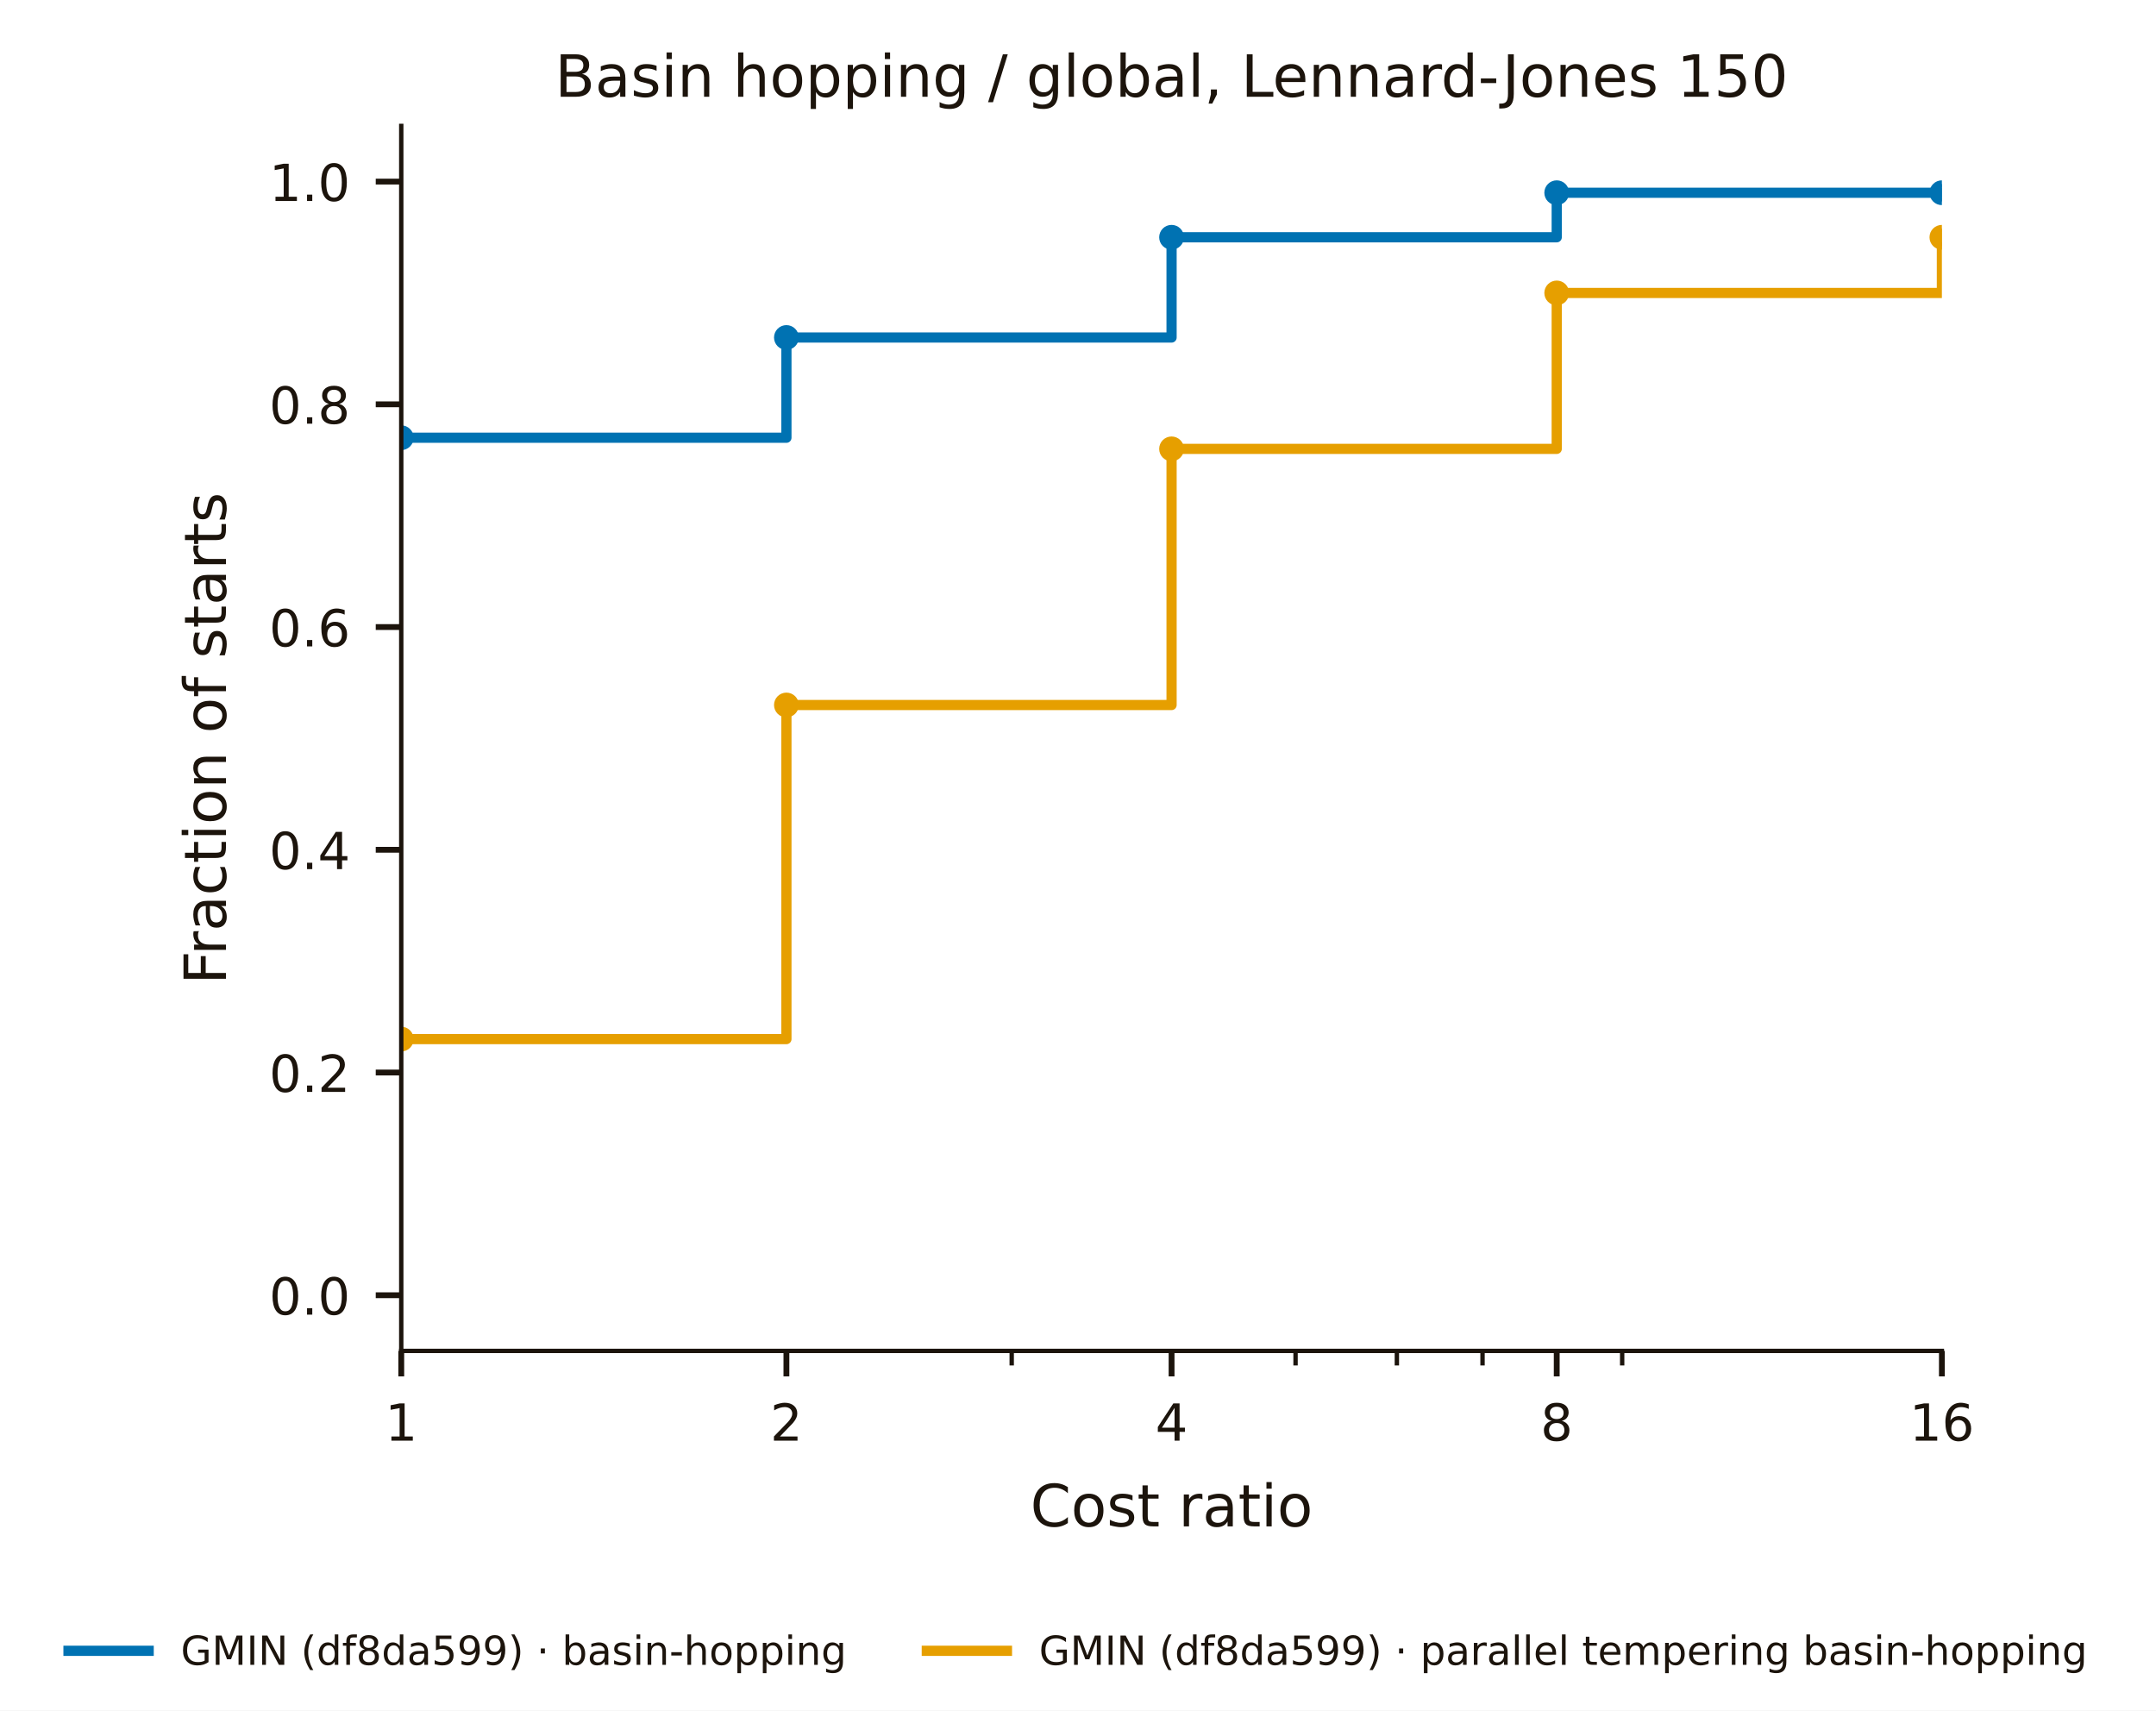
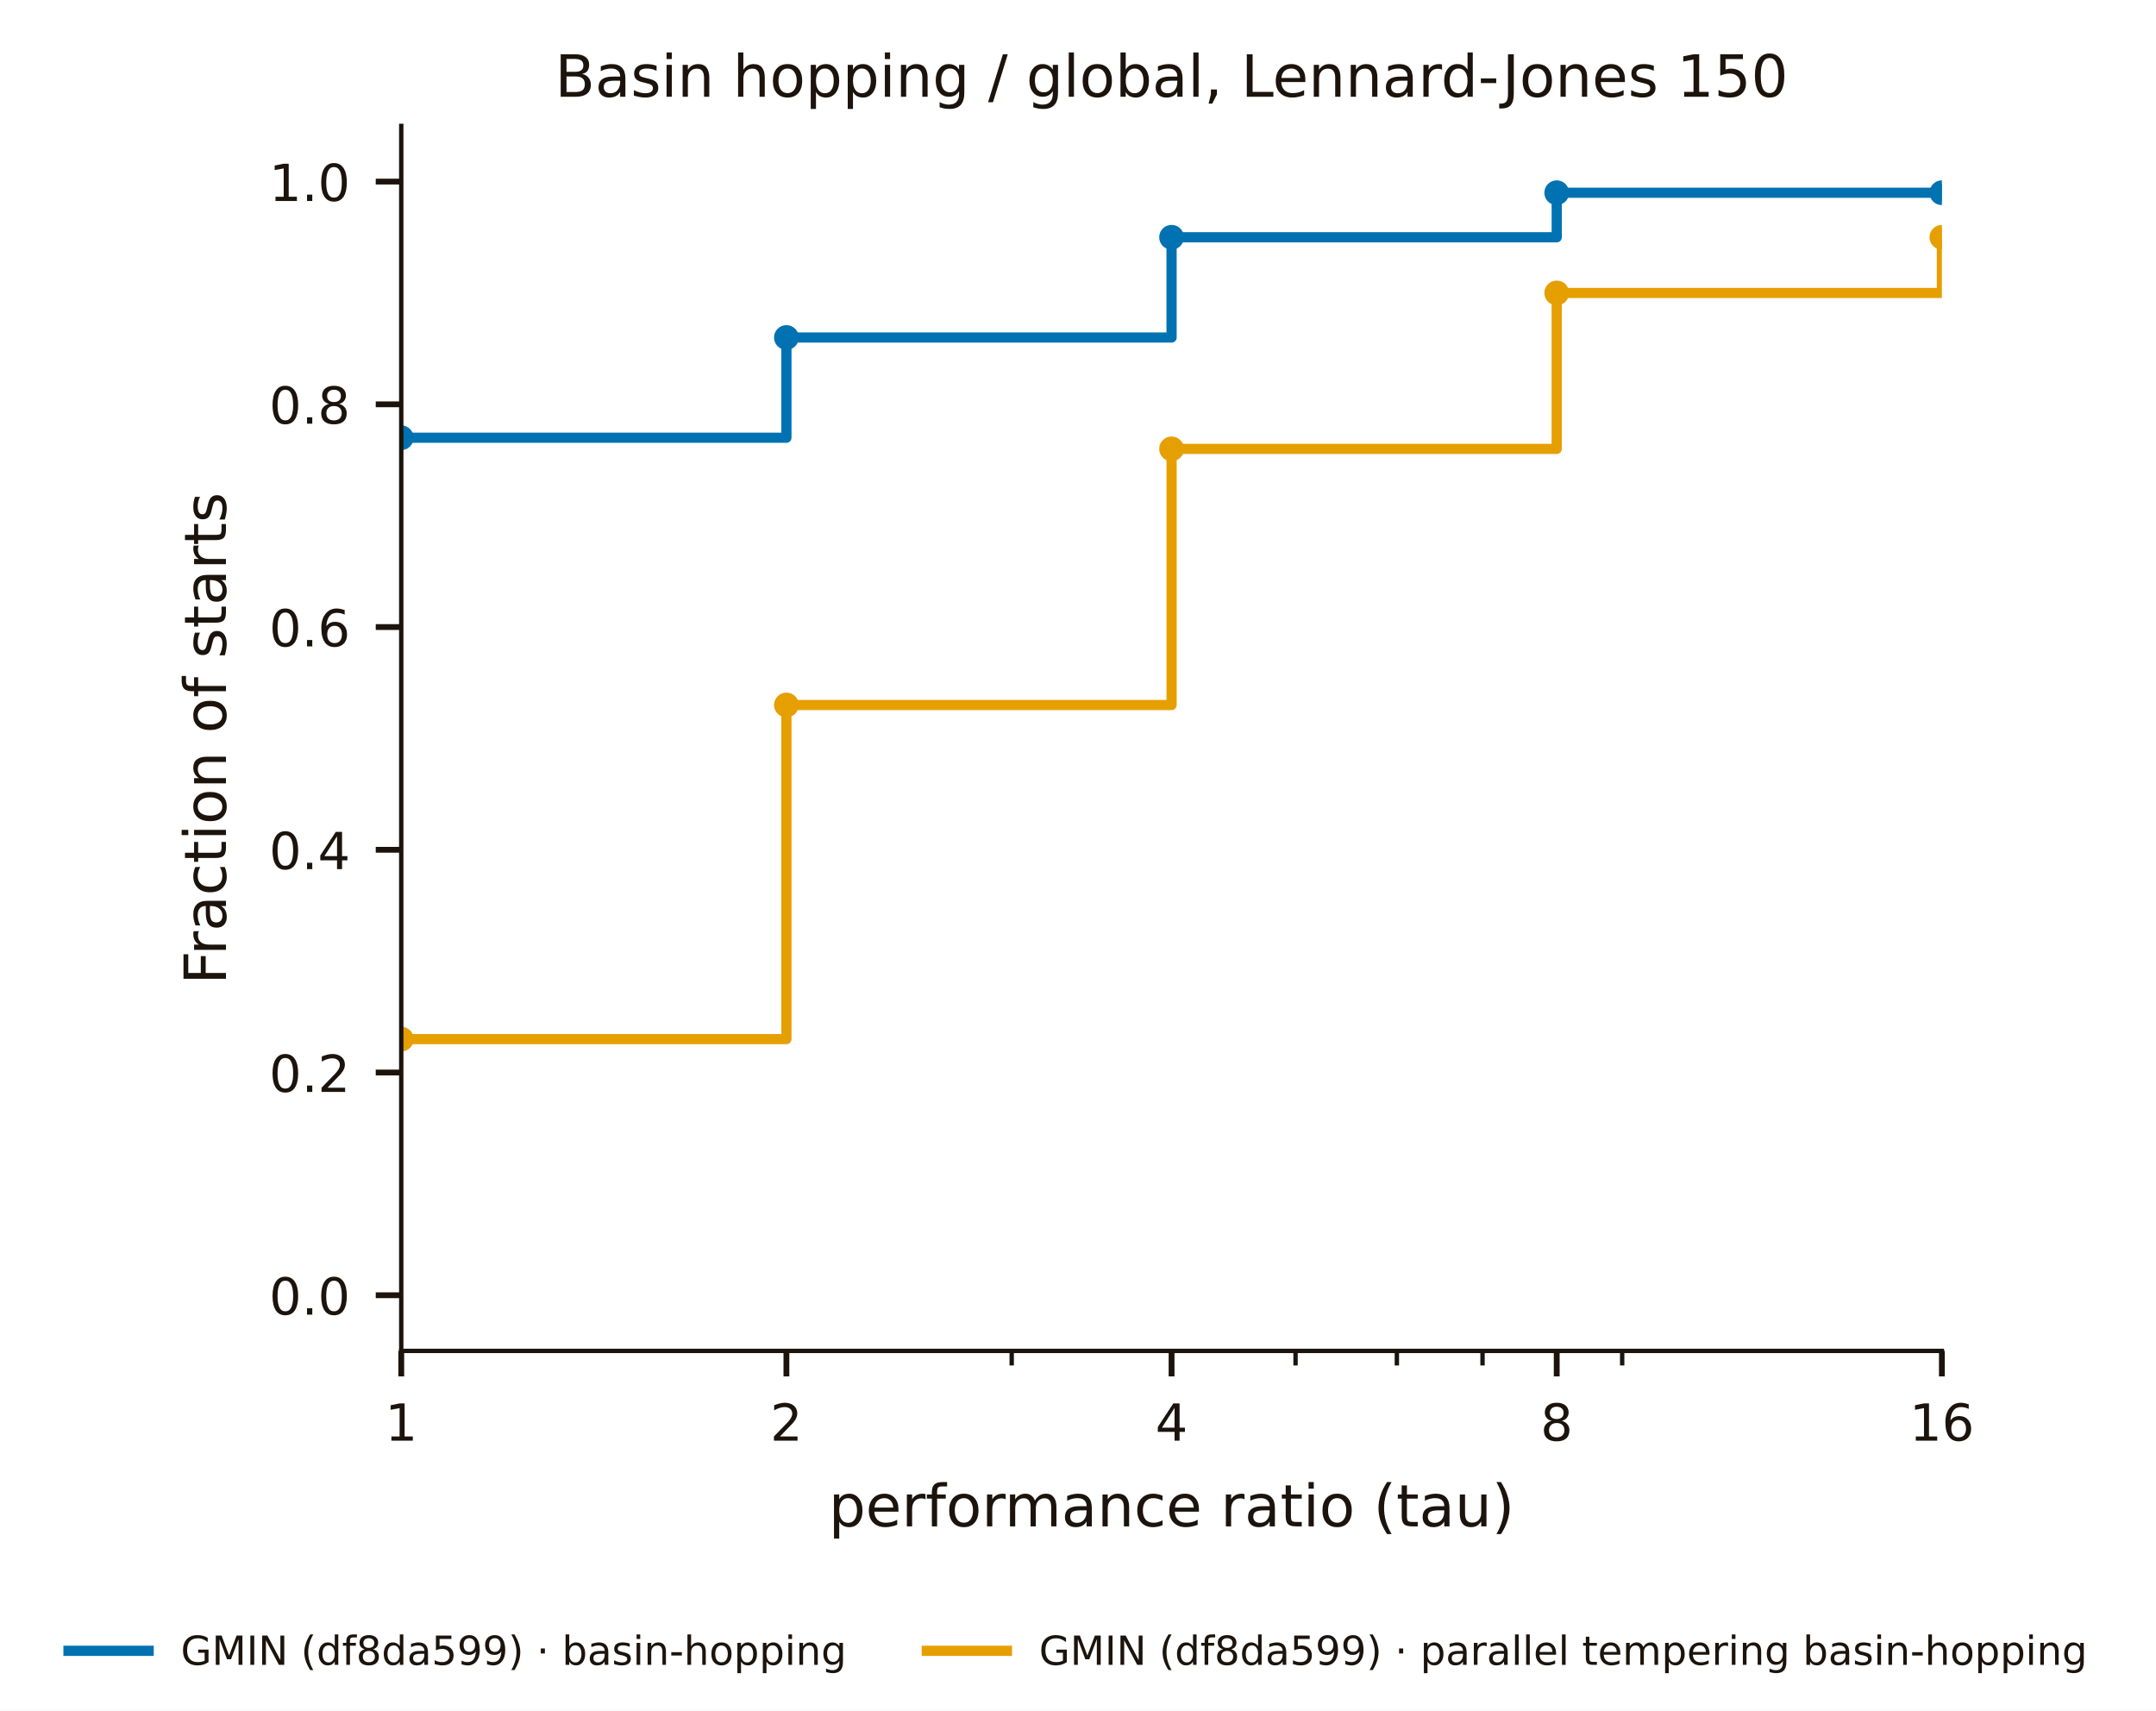
<svg xmlns="http://www.w3.org/2000/svg" width="295.857pt" height="234.73pt" viewBox="0 0 295.857 234.73" version="1.1">
  <defs>
    <style type="text/css">*{stroke-linejoin: round; stroke-linecap: butt}</style>
  </defs>
  <g id="figure_1">
    <g id="patch_1">
      <path d="M 0 234.73  L 295.857 234.73  L 295.857 -0  L 0 -0  z " style="fill: #ffffff" />
    </g>
    <g id="axes_1">
      <g id="patch_2">
        <path d="M 55.062 185.378  L 266.475 185.378  L 266.475 17.279  L 55.062 17.279  z " style="fill: #ffffff" />
      </g>
      <g id="matplotlib.axis_1">
        <g id="xtick_1">
          <g id="line2d_1">
            <defs>
              <path id="mb2b8ac60de" d="M 0 0  L 0 3.5  " style="stroke: #1c140c; stroke-width: 0.8" />
            </defs>
            <g>
              <use href="#mb2b8ac60de" x="55.062" y="185.378" style="fill: #1c140c; stroke: #1c140c; stroke-width: 0.8" />
            </g>
          </g>
          <g id="text_1">
            <text style="font-size: 7px; font-family: 'DejaVu Sans', 'Bitstream Vera Sans', 'Computer Modern Sans Serif', 'Lucida Grande', 'Verdana', 'Geneva', 'Lucid', 'Arial', 'Helvetica', 'Avant Garde', sans-serif; text-anchor: middle; fill: #1c140c" x="55.062" y="197.696" transform="rotate(-0 55.06172 197.6963)">1</text>
          </g>
        </g>
        <g id="xtick_2">
          <g id="line2d_2">
            <g>
              <use href="#mb2b8ac60de" x="107.915" y="185.378" style="fill: #1c140c; stroke: #1c140c; stroke-width: 0.8" />
            </g>
          </g>
          <g id="text_2">
            <text style="font-size: 7px; font-family: 'DejaVu Sans', 'Bitstream Vera Sans', 'Computer Modern Sans Serif', 'Lucida Grande', 'Verdana', 'Geneva', 'Lucid', 'Arial', 'Helvetica', 'Avant Garde', sans-serif; text-anchor: middle; fill: #1c140c" x="107.915" y="197.696" transform="rotate(-0 107.915 197.6963)">2</text>
          </g>
        </g>
        <g id="xtick_3">
          <g id="line2d_3">
            <g>
              <use href="#mb2b8ac60de" x="160.768" y="185.378" style="fill: #1c140c; stroke: #1c140c; stroke-width: 0.8" />
            </g>
          </g>
          <g id="text_3">
            <text style="font-size: 7px; font-family: 'DejaVu Sans', 'Bitstream Vera Sans', 'Computer Modern Sans Serif', 'Lucida Grande', 'Verdana', 'Geneva', 'Lucid', 'Arial', 'Helvetica', 'Avant Garde', sans-serif; text-anchor: middle; fill: #1c140c" x="160.768" y="197.696" transform="rotate(-0 160.7682 197.6963)">4</text>
          </g>
        </g>
        <g id="xtick_4">
          <g id="line2d_4">
            <g>
              <use href="#mb2b8ac60de" x="213.621" y="185.378" style="fill: #1c140c; stroke: #1c140c; stroke-width: 0.8" />
            </g>
          </g>
          <g id="text_4">
            <text style="font-size: 7px; font-family: 'DejaVu Sans', 'Bitstream Vera Sans', 'Computer Modern Sans Serif', 'Lucida Grande', 'Verdana', 'Geneva', 'Lucid', 'Arial', 'Helvetica', 'Avant Garde', sans-serif; text-anchor: middle; fill: #1c140c" x="213.621" y="197.696" transform="rotate(-0 213.6214 197.6963)">8</text>
          </g>
        </g>
        <g id="xtick_5">
          <g id="line2d_5">
            <g>
              <use href="#mb2b8ac60de" x="266.475" y="185.378" style="fill: #1c140c; stroke: #1c140c; stroke-width: 0.8" />
            </g>
          </g>
          <g id="text_5">
            <text style="font-size: 7px; font-family: 'DejaVu Sans', 'Bitstream Vera Sans', 'Computer Modern Sans Serif', 'Lucida Grande', 'Verdana', 'Geneva', 'Lucid', 'Arial', 'Helvetica', 'Avant Garde', sans-serif; text-anchor: middle; fill: #1c140c" x="266.475" y="197.696" transform="rotate(-0 266.4747 197.6963)">16</text>
          </g>
        </g>
        <g id="xtick_6">
          <g id="line2d_6">
            <defs>
              <path id="m459b203aef" d="M 0 0  L 0 2  " style="stroke: #1c140c; stroke-width: 0.6" />
            </defs>
            <g>
              <use href="#m459b203aef" x="138.832" y="185.378" style="fill: #1c140c; stroke: #1c140c; stroke-width: 0.6" />
            </g>
          </g>
        </g>
        <g id="xtick_7">
          <g id="line2d_7">
            <g>
              <use href="#m459b203aef" x="177.783" y="185.378" style="fill: #1c140c; stroke: #1c140c; stroke-width: 0.6" />
            </g>
          </g>
        </g>
        <g id="xtick_8">
          <g id="line2d_8">
            <g>
              <use href="#m459b203aef" x="191.685" y="185.378" style="fill: #1c140c; stroke: #1c140c; stroke-width: 0.6" />
            </g>
          </g>
        </g>
        <g id="xtick_9">
          <g id="line2d_9">
            <g>
              <use href="#m459b203aef" x="203.44" y="185.378" style="fill: #1c140c; stroke: #1c140c; stroke-width: 0.6" />
            </g>
          </g>
        </g>
        <g id="xtick_10">
          <g id="line2d_10">
            <g>
              <use href="#m459b203aef" x="222.603" y="185.378" style="fill: #1c140c; stroke: #1c140c; stroke-width: 0.6" />
            </g>
          </g>
        </g>
        <g id="text_6">
-           <text style="font-size: 8px; font-family: 'DejaVu Sans', 'Bitstream Vera Sans', 'Computer Modern Sans Serif', 'Lucida Grande', 'Verdana', 'Geneva', 'Lucid', 'Arial', 'Helvetica', 'Avant Garde', sans-serif; text-anchor: middle; fill: #1c140c" x="160.768" y="209.457" transform="rotate(-0 160.7682 209.4567)">Cost ratio</text>
+           <text style="font-size: 8px; font-family: 'DejaVu Sans', 'Bitstream Vera Sans', 'Computer Modern Sans Serif', 'Lucida Grande', 'Verdana', 'Geneva', 'Lucid', 'Arial', 'Helvetica', 'Avant Garde', sans-serif; text-anchor: middle; fill: #1c140c" x="160.768" y="209.457" transform="rotate(-0 160.7682 209.4567)">performance ratio (tau)</text>
        </g>
      </g>
      <g id="matplotlib.axis_2">
        <g id="ytick_1">
          <g id="line2d_11">
            <defs>
              <path id="mfd179efa9a" d="M 0 0  L -3.5 0  " style="stroke: #1c140c; stroke-width: 0.8" />
            </defs>
            <g>
              <use href="#mfd179efa9a" x="55.062" y="177.737" style="fill: #1c140c; stroke: #1c140c; stroke-width: 0.8" />
            </g>
          </g>
          <g id="text_7">
            <text style="font-size: 7px; font-family: 'DejaVu Sans', 'Bitstream Vera Sans', 'Computer Modern Sans Serif', 'Lucida Grande', 'Verdana', 'Geneva', 'Lucid', 'Arial', 'Helvetica', 'Avant Garde', sans-serif; text-anchor: end; fill: #1c140c" x="48.062" y="180.396" transform="rotate(-0 48.06172 180.3963)">0.0</text>
          </g>
        </g>
        <g id="ytick_2">
          <g id="line2d_12">
            <g>
              <use href="#mfd179efa9a" x="55.062" y="147.174" style="fill: #1c140c; stroke: #1c140c; stroke-width: 0.8" />
            </g>
          </g>
          <g id="text_8">
            <text style="font-size: 7px; font-family: 'DejaVu Sans', 'Bitstream Vera Sans', 'Computer Modern Sans Serif', 'Lucida Grande', 'Verdana', 'Geneva', 'Lucid', 'Arial', 'Helvetica', 'Avant Garde', sans-serif; text-anchor: end; fill: #1c140c" x="48.062" y="149.833" transform="rotate(-0 48.06172 149.8328)">0.2</text>
          </g>
        </g>
        <g id="ytick_3">
          <g id="line2d_13">
            <g>
              <use href="#mfd179efa9a" x="55.062" y="116.61" style="fill: #1c140c; stroke: #1c140c; stroke-width: 0.8" />
            </g>
          </g>
          <g id="text_9">
            <text style="font-size: 7px; font-family: 'DejaVu Sans', 'Bitstream Vera Sans', 'Computer Modern Sans Serif', 'Lucida Grande', 'Verdana', 'Geneva', 'Lucid', 'Arial', 'Helvetica', 'Avant Garde', sans-serif; text-anchor: end; fill: #1c140c" x="48.062" y="119.269" transform="rotate(-0 48.06172 119.2693)">0.4</text>
          </g>
        </g>
        <g id="ytick_4">
          <g id="line2d_14">
            <g>
              <use href="#mfd179efa9a" x="55.062" y="86.047" style="fill: #1c140c; stroke: #1c140c; stroke-width: 0.8" />
            </g>
          </g>
          <g id="text_10">
            <text style="font-size: 7px; font-family: 'DejaVu Sans', 'Bitstream Vera Sans', 'Computer Modern Sans Serif', 'Lucida Grande', 'Verdana', 'Geneva', 'Lucid', 'Arial', 'Helvetica', 'Avant Garde', sans-serif; text-anchor: end; fill: #1c140c" x="48.062" y="88.706" transform="rotate(-0 48.06172 88.7058)">0.6</text>
          </g>
        </g>
        <g id="ytick_5">
          <g id="line2d_15">
            <g>
              <use href="#mfd179efa9a" x="55.062" y="55.483" style="fill: #1c140c; stroke: #1c140c; stroke-width: 0.8" />
            </g>
          </g>
          <g id="text_11">
            <text style="font-size: 7px; font-family: 'DejaVu Sans', 'Bitstream Vera Sans', 'Computer Modern Sans Serif', 'Lucida Grande', 'Verdana', 'Geneva', 'Lucid', 'Arial', 'Helvetica', 'Avant Garde', sans-serif; text-anchor: end; fill: #1c140c" x="48.062" y="58.142" transform="rotate(-0 48.06172 58.1423)">0.8</text>
          </g>
        </g>
        <g id="ytick_6">
          <g id="line2d_16">
            <g>
              <use href="#mfd179efa9a" x="55.062" y="24.92" style="fill: #1c140c; stroke: #1c140c; stroke-width: 0.8" />
            </g>
          </g>
          <g id="text_12">
            <text style="font-size: 7px; font-family: 'DejaVu Sans', 'Bitstream Vera Sans', 'Computer Modern Sans Serif', 'Lucida Grande', 'Verdana', 'Geneva', 'Lucid', 'Arial', 'Helvetica', 'Avant Garde', sans-serif; text-anchor: end; fill: #1c140c" x="48.062" y="27.579" transform="rotate(-0 48.06172 27.5788)">1.0</text>
          </g>
        </g>
        <g id="text_13">
          <text style="font-size: 8px; font-family: 'DejaVu Sans', 'Bitstream Vera Sans', 'Computer Modern Sans Serif', 'Lucida Grande', 'Verdana', 'Geneva', 'Lucid', 'Arial', 'Helvetica', 'Avant Garde', sans-serif; text-anchor: middle; fill: #1c140c" x="31.008" y="101.328" transform="rotate(-90 31.00766 101.3284)">Fraction of starts</text>
        </g>
      </g>
      <g id="line2d_17">
        <path d="M 55.062 60.068  L 107.915 60.068  L 107.915 46.314  L 160.768 46.314  L 160.768 32.56  L 213.621 32.56  L 213.621 26.448  L 266.475 26.448  L 266.475 26.448  " clip-path="url(#peecd017313)" style="fill: none; stroke: #0072b2; stroke-width: 1.4; stroke-linecap: square" />
      </g>
      <g id="line2d_18">
        <defs>
          <path id="m8df9842b03" d="M 0 1.2  C 0.318 1.2 0.623 1.074 0.849 0.849  C 1.074 0.623 1.2 0.318 1.2 0  C 1.2 -0.318 1.074 -0.623 0.849 -0.849  C 0.623 -1.074 0.318 -1.2 0 -1.2  C -0.318 -1.2 -0.623 -1.074 -0.849 -0.849  C -1.074 -0.623 -1.2 -0.318 -1.2 0  C -1.2 0.318 -1.074 0.623 -0.849 0.849  C -0.623 1.074 -0.318 1.2 0 1.2  z " style="stroke: #0072b2" />
        </defs>
        <g clip-path="url(#peecd017313)">
          <use href="#m8df9842b03" x="55.062" y="60.068" style="fill: #0072b2; stroke: #0072b2" />
          <use href="#m8df9842b03" x="107.915" y="46.314" style="fill: #0072b2; stroke: #0072b2" />
          <use href="#m8df9842b03" x="160.768" y="32.56" style="fill: #0072b2; stroke: #0072b2" />
          <use href="#m8df9842b03" x="213.621" y="26.448" style="fill: #0072b2; stroke: #0072b2" />
          <use href="#m8df9842b03" x="266.475" y="26.448" style="fill: #0072b2; stroke: #0072b2" />
        </g>
      </g>
      <g id="line2d_19">
        <path d="M 55.062 142.589  L 107.915 142.589  L 107.915 96.744  L 160.768 96.744  L 160.768 61.596  L 213.621 61.596  L 213.621 40.201  L 266.475 40.201  L 266.475 32.56  " clip-path="url(#peecd017313)" style="fill: none; stroke: #e69f00; stroke-width: 1.4; stroke-linecap: square" />
      </g>
      <g id="line2d_20">
        <defs>
          <path id="m2878d6945b" d="M 0 1.2  C 0.318 1.2 0.623 1.074 0.849 0.849  C 1.074 0.623 1.2 0.318 1.2 0  C 1.2 -0.318 1.074 -0.623 0.849 -0.849  C 0.623 -1.074 0.318 -1.2 0 -1.2  C -0.318 -1.2 -0.623 -1.074 -0.849 -0.849  C -1.074 -0.623 -1.2 -0.318 -1.2 0  C -1.2 0.318 -1.074 0.623 -0.849 0.849  C -0.623 1.074 -0.318 1.2 0 1.2  z " style="stroke: #e69f00" />
        </defs>
        <g clip-path="url(#peecd017313)">
          <use href="#m2878d6945b" x="55.062" y="142.589" style="fill: #e69f00; stroke: #e69f00" />
          <use href="#m2878d6945b" x="107.915" y="96.744" style="fill: #e69f00; stroke: #e69f00" />
          <use href="#m2878d6945b" x="160.768" y="61.596" style="fill: #e69f00; stroke: #e69f00" />
          <use href="#m2878d6945b" x="213.621" y="40.201" style="fill: #e69f00; stroke: #e69f00" />
          <use href="#m2878d6945b" x="266.475" y="32.56" style="fill: #e69f00; stroke: #e69f00" />
        </g>
      </g>
      <g id="patch_3">
        <path d="M 55.062 185.378  L 55.062 17.279  " style="fill: none; stroke: #1c140c; stroke-width: 0.6; stroke-linejoin: miter; stroke-linecap: square" />
      </g>
      <g id="patch_4">
        <path d="M 55.062 185.378  L 266.475 185.378  " style="fill: none; stroke: #1c140c; stroke-width: 0.6; stroke-linejoin: miter; stroke-linecap: square" />
      </g>
      <g id="text_14">
        <text style="font-size: 8px; font-family: 'DejaVu Sans', 'Bitstream Vera Sans', 'Computer Modern Sans Serif', 'Lucida Grande', 'Verdana', 'Geneva', 'Lucid', 'Arial', 'Helvetica', 'Avant Garde', sans-serif; text-anchor: middle; fill: #1c140c" x="160.768" y="13.279" transform="rotate(-0 160.7682 13.27875)">Basin hopping / global, Lennard-Jones 150</text>
      </g>
    </g>
    <g id="legend_1">
      <g id="line2d_21">
        <path d="M 9.4 226.533  L 14.9 226.533  L 14.9 226.533  L 20.4 226.533  L 20.4 226.533  " style="fill: none; stroke: #0072b2; stroke-width: 1.4; stroke-linecap: square" />
      </g>
      <g id="text_15">
        <text style="font-size: 5.5px; font-family: 'DejaVu Sans', 'Bitstream Vera Sans', 'Computer Modern Sans Serif', 'Lucida Grande', 'Verdana', 'Geneva', 'Lucid', 'Arial', 'Helvetica', 'Avant Garde', sans-serif; text-anchor: start; fill: #1c140c" x="24.8" y="228.458" transform="rotate(-0 24.8 228.4585)">GMIN (df8da599) · basin-hopping</text>
      </g>
      <g id="line2d_22">
        <path d="M 127.18 226.533  L 132.68 226.533  L 132.68 226.533  L 138.18 226.533  L 138.18 226.533  " style="fill: none; stroke: #e69f00; stroke-width: 1.4; stroke-linecap: square" />
      </g>
      <g id="text_16">
        <text style="font-size: 5.5px; font-family: 'DejaVu Sans', 'Bitstream Vera Sans', 'Computer Modern Sans Serif', 'Lucida Grande', 'Verdana', 'Geneva', 'Lucid', 'Arial', 'Helvetica', 'Avant Garde', sans-serif; text-anchor: start; fill: #1c140c" x="142.58" y="228.458" transform="rotate(-0 142.5799 228.4585)">GMIN (df8da599) · parallel tempering basin-hopping</text>
      </g>
    </g>
  </g>
  <defs>
    <clipPath id="peecd017313">
      <rect x="55.062" y="17.279" width="211.413" height="168.099" />
    </clipPath>
  </defs>
</svg>
